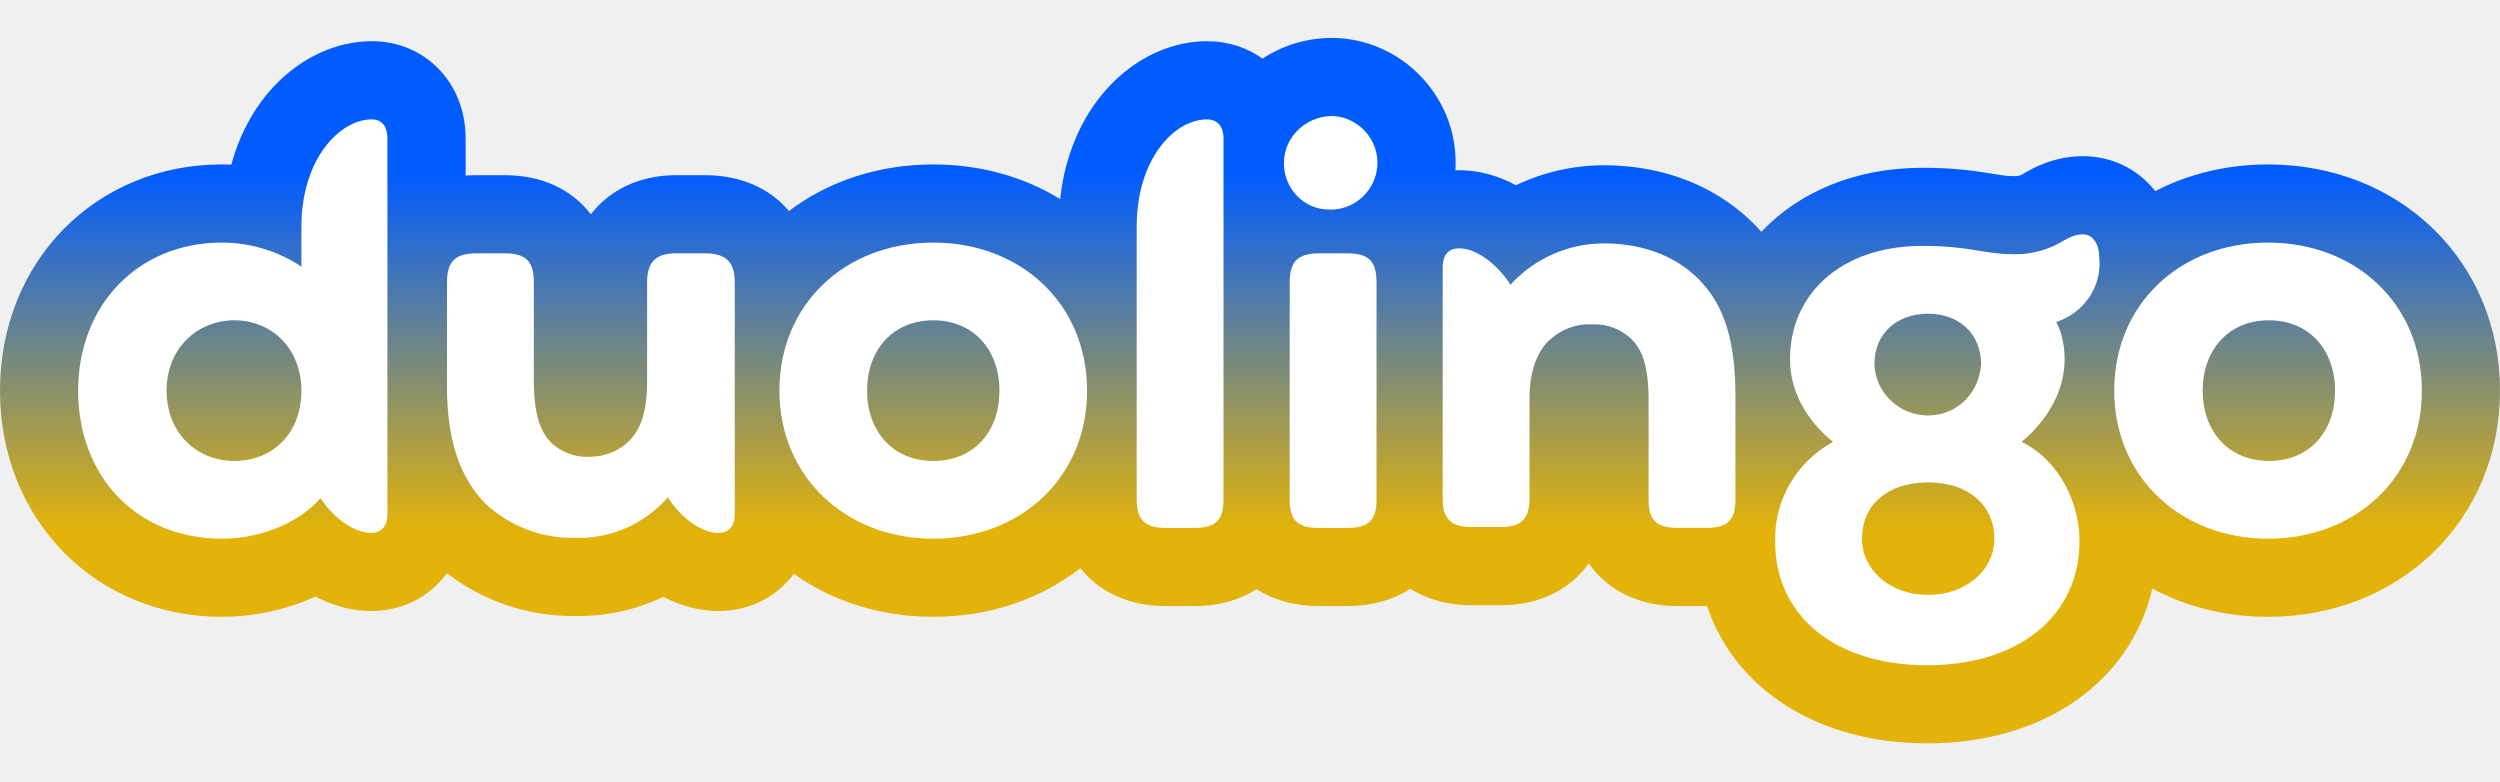
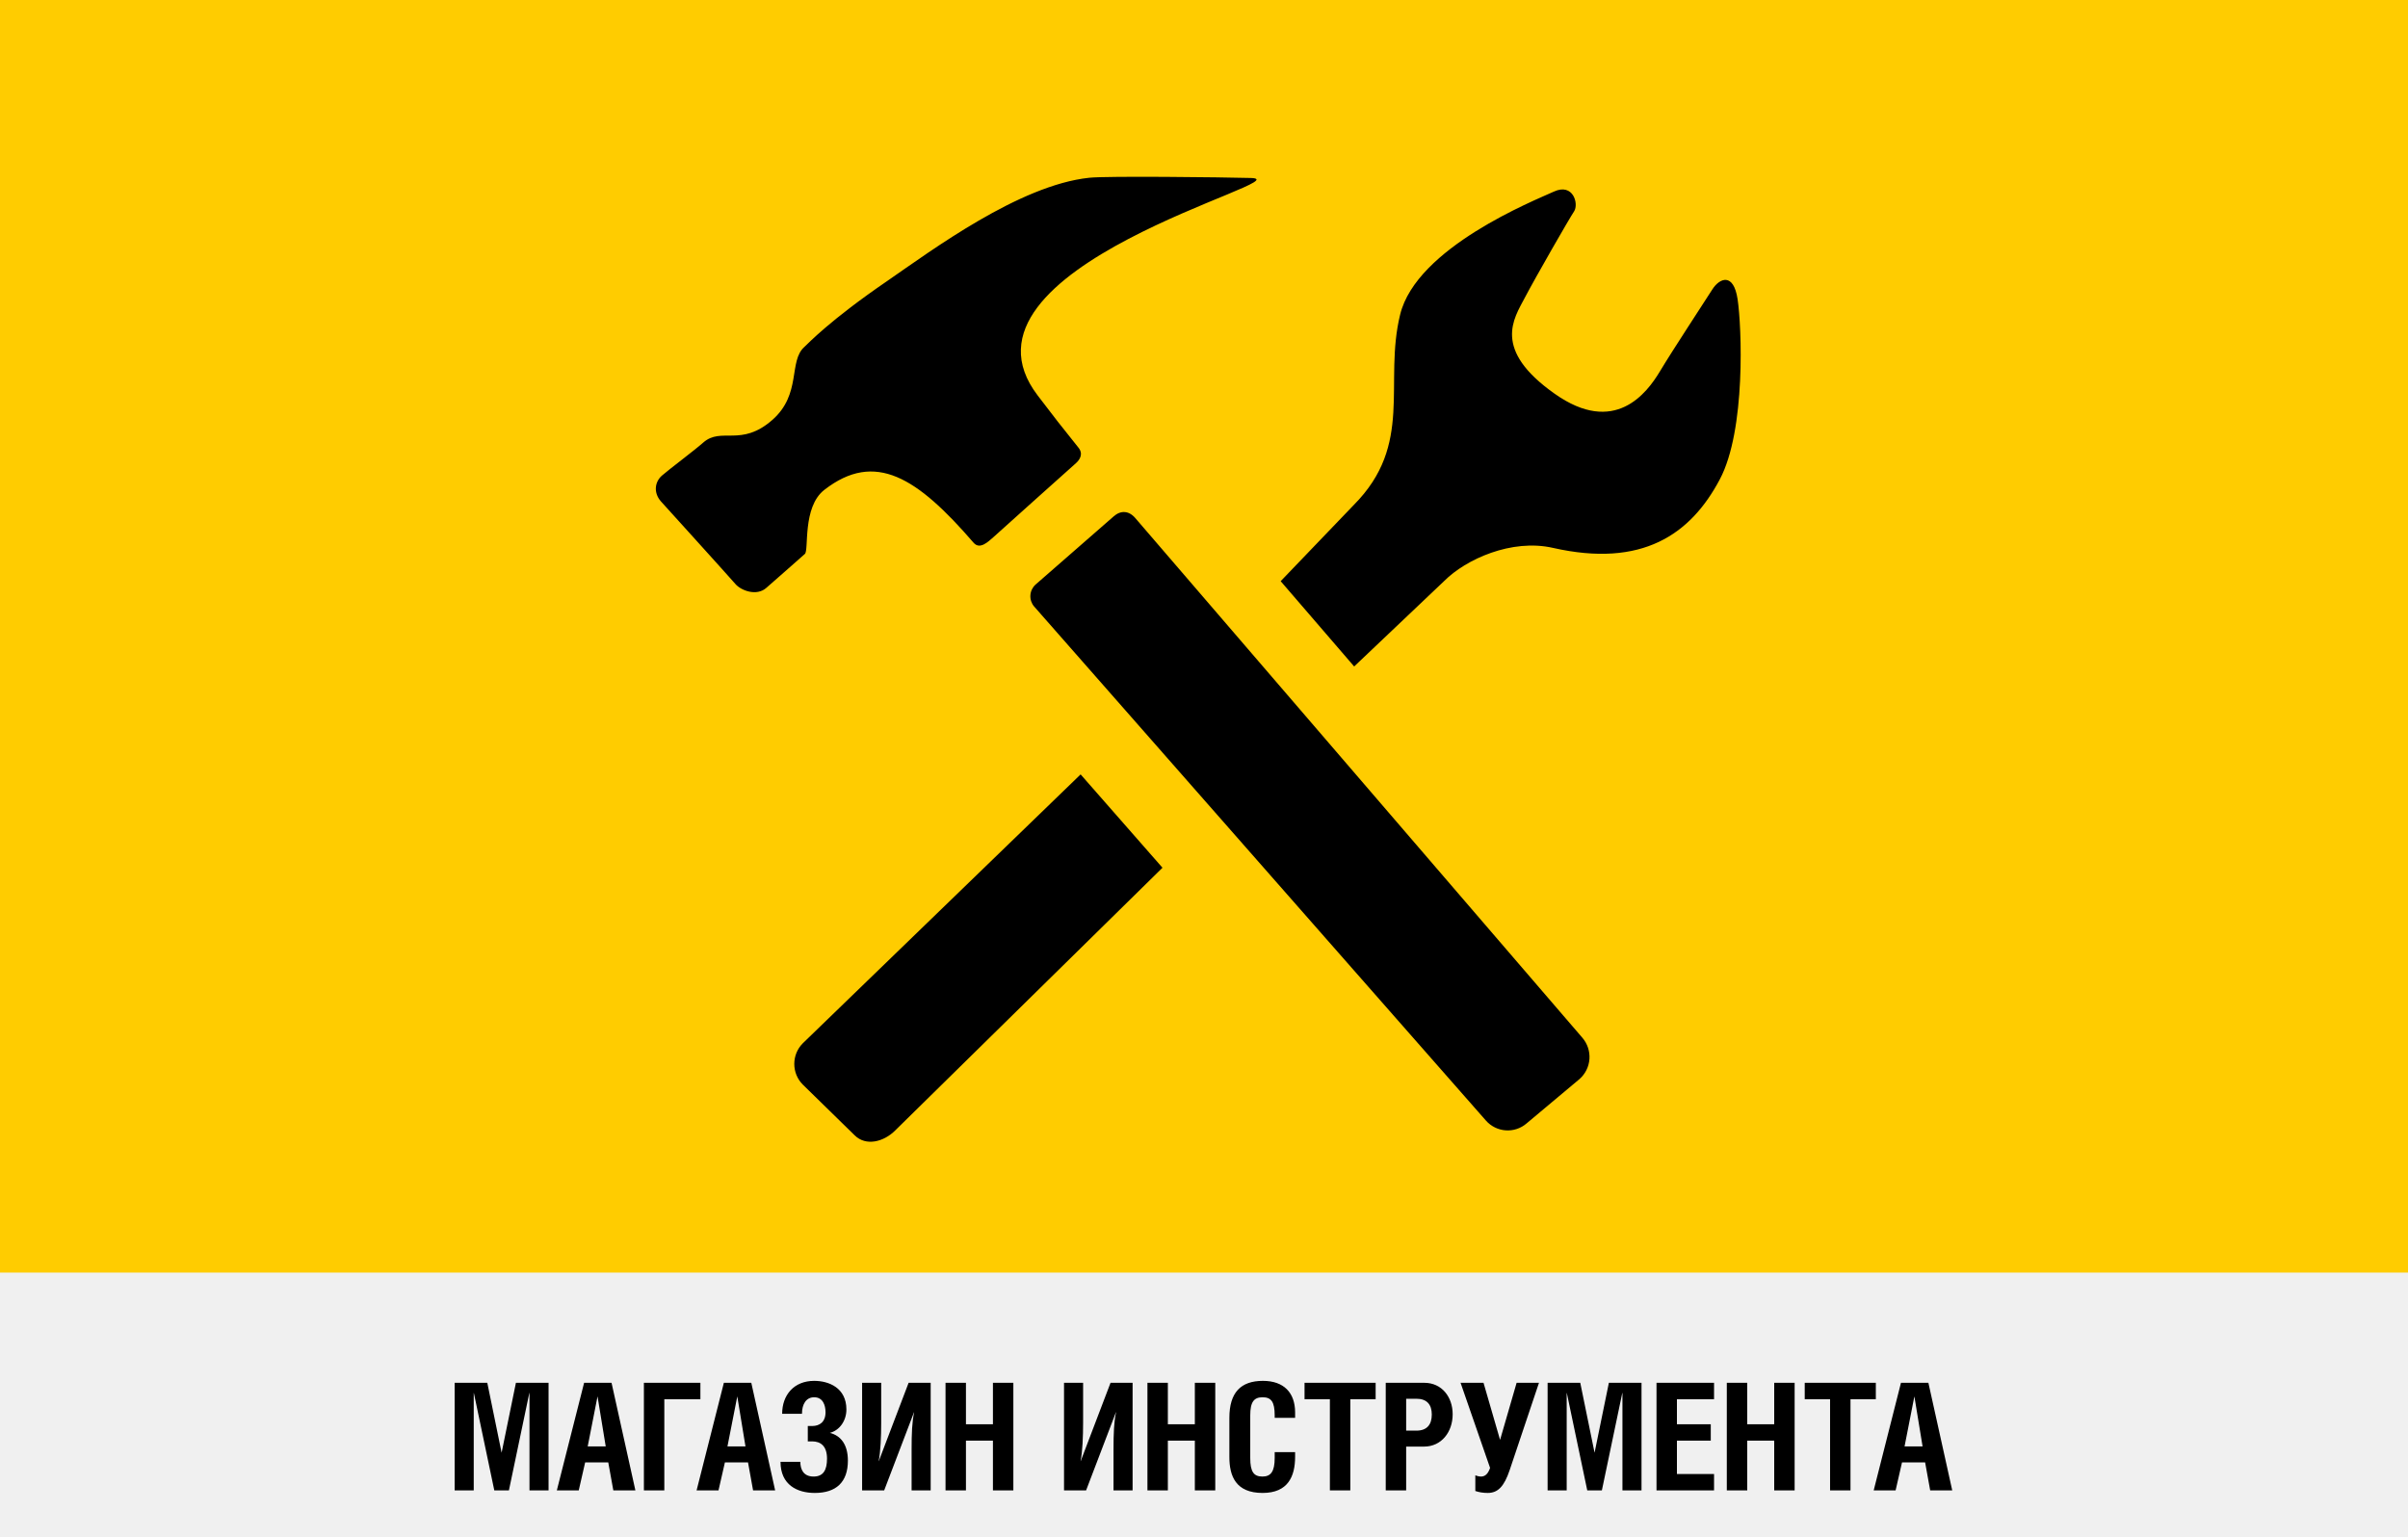
- <svg xmlns="http://www.w3.org/2000/svg" width="128" height="40" viewBox="0 0 128 40" fill="none">
-   <path d="M98.678 36.058C93.24 36.058 89.46 33.164 88.946 28.754C88.492 28.936 87.964 29.03 87.372 29.03H85.89C83.71 29.03 82.408 27.744 82.408 25.59V20.424C82.408 19.156 82.168 18.836 82.158 18.822C82.056 18.698 81.85 18.608 81.626 18.608L81.388 18.61C81.092 18.61 80.818 18.736 80.62 18.95C80.588 18.988 80.31 19.39 80.31 20.38V25.546C80.31 27.668 78.976 28.986 76.828 28.986H75.346C73.818 28.986 72.702 28.32 72.186 27.17C71.688 28.356 70.57 29.028 68.994 29.028H67.512C65.952 29.028 64.842 28.37 64.336 27.206C63.83 28.37 62.72 29.028 61.16 29.028H59.68C57.532 29.028 56.198 27.71 56.198 25.588V25.154C54.49 27.852 51.426 29.578 47.782 29.578C44.312 29.578 41.368 28.014 39.62 25.534V26.308C39.62 28.03 38.422 29.282 36.774 29.282C35.844 29.282 34.882 28.902 34.024 28.23C32.73 29.074 31.206 29.538 29.632 29.538H29.322C27.202 29.538 25.162 28.754 23.58 27.33C22.848 26.622 22.268 25.792 21.836 24.838V26.308C21.836 28.03 20.638 29.282 18.99 29.282C18.062 29.282 17.092 28.902 16.23 28.23C14.84 29.078 13.1 29.58 11.368 29.58C5.94 29.58 2 25.55 2 20C2 14.45 5.94 10.42 11.368 10.42C12.08 10.42 12.784 10.502 13.472 10.662C13.828 6.54 16.472 4.11 19.032 4.11C20.658 4.11 21.836 5.36 21.836 7.084V11.89C22.438 11.298 23.302 10.97 24.368 10.97H25.85C28.03 10.97 29.332 12.272 29.332 14.452V19.448C29.332 20.402 29.442 21.046 29.644 21.262C29.694 21.31 29.888 21.39 30.034 21.39C30.362 21.386 30.628 21.342 30.822 21.136C30.896 21.056 31.134 20.71 31.134 19.534V14.452C31.134 12.304 32.468 10.97 34.616 10.97H36.098C38.272 10.97 39.622 12.304 39.622 14.452V14.464C41.37 11.984 44.314 10.42 47.784 10.42C51.428 10.42 54.492 12.146 56.2 14.844V11.616C56.2 6.918 59.046 4.112 61.798 4.112C63.058 4.112 64.054 4.842 64.456 5.954C65.252 4.744 66.63 3.942 68.194 3.942L68.406 3.946C69.572 4.022 70.644 4.546 71.422 5.426C72.206 6.31 72.594 7.442 72.518 8.612C72.444 9.77 71.922 10.804 71.13 11.546C71.518 11.806 71.83 12.15 72.054 12.57C72.452 11.452 73.45 10.718 74.714 10.718C75.656 10.718 76.642 11.12 77.522 11.824C78.88 10.946 80.478 10.464 82.124 10.464C84.768 10.464 87.084 11.422 88.648 13.158C89.292 13.872 89.786 14.678 90.14 15.614C91.292 12.558 94.382 10.592 98.426 10.592C99.99 10.592 100.942 10.75 101.706 10.876C102.14 10.948 102.52 11.016 103 11.016C103.01 11.016 103.02 11.016 103.03 11.016C103.712 11.016 104.23 10.866 104.642 10.604C105.134 10.32 105.792 9.998 106.642 9.998C108.164 9.998 109.302 11.156 109.468 12.806C111.198 11.308 113.512 10.422 116.126 10.422C121.754 10.42 126 14.54 126 20C126 25.46 121.754 29.58 116.124 29.58C112.854 29.58 110.05 28.19 108.276 25.956C108.402 26.524 108.47 27.112 108.47 27.706C108.47 32.624 104.444 36.058 98.678 36.058ZM98.722 26.7C97.334 26.7 97.334 27.362 97.334 27.578C97.334 28.072 97.944 28.458 98.722 28.458C99.5 28.458 100.108 28.072 100.108 27.578C100.108 26.852 99.354 26.7 98.722 26.7ZM106.566 22.522C106.544 22.436 106.522 22.348 106.502 22.258C106.478 22.294 106.454 22.33 106.428 22.366C106.476 22.418 106.522 22.47 106.566 22.522ZM90.856 22.472C90.88 22.446 90.904 22.418 90.93 22.392C90.906 22.356 90.882 22.32 90.856 22.284V22.472ZM116.166 18.4C114.958 18.4 114.778 19.402 114.778 20C114.778 20.598 114.958 21.6 116.166 21.6C117.086 21.6 117.552 21.062 117.552 20C117.554 19.402 117.374 18.4 116.166 18.4ZM47.782 18.4C46.574 18.4 46.396 19.402 46.396 20C46.396 20.598 46.576 21.6 47.782 21.6C48.702 21.6 49.17 21.062 49.17 20C49.17 19.402 48.99 18.4 47.782 18.4ZM12.002 18.4C11.108 18.4 10.53 19.028 10.53 20C10.53 20.986 11.094 21.6 12.002 21.6C12.91 21.6 13.432 21.016 13.432 20C13.432 19.028 12.872 18.4 12.002 18.4ZM98.722 18.062C97.97 18.062 97.97 18.44 97.97 18.646C97.98 18.966 98.32 19.272 98.728 19.272C99.19 19.258 99.414 18.878 99.436 18.528C99.432 18.442 99.432 18.062 98.722 18.062ZM64.646 12.292C64.81 12.058 65.004 11.854 65.226 11.678C65.014 11.492 64.818 11.284 64.646 11.056V12.292Z" fill="white" />
-   <path d="M68.276 5.942C69.588 6.026 70.604 7.17 70.52 8.482C70.438 9.744 69.38 10.732 68.132 10.732C68.082 10.732 68.03 10.73 67.98 10.728C66.71 10.686 65.736 9.628 65.736 8.356C65.736 7.002 66.88 5.942 68.192 5.942H68.276ZM61.798 6.112C62.306 6.112 62.644 6.45 62.644 7.086V25.59C62.644 26.648 62.22 27.03 61.162 27.03H59.68C58.664 27.03 58.198 26.648 58.198 25.59V11.616C58.2 8.102 60.146 6.112 61.798 6.112ZM19.032 6.112C19.54 6.112 19.836 6.45 19.836 7.086V26.31C19.836 26.988 19.498 27.284 18.99 27.284C18.228 27.284 17.17 26.648 16.408 25.506C15.476 26.606 13.572 27.58 11.37 27.58C6.964 27.58 4 24.362 4 20C4 15.638 7.048 12.42 11.368 12.42C12.808 12.42 14.204 12.844 15.432 13.648V11.616C15.432 8.102 17.422 6.112 19.032 6.112ZM12.002 23.6C13.95 23.6 15.432 22.202 15.432 20C15.432 17.84 13.908 16.4 12.002 16.4C10.096 16.4 8.53 17.84 8.53 20C8.53 22.16 10.056 23.6 12.002 23.6ZM106.64 11.998C107.19 11.998 107.486 12.548 107.486 13.226C107.614 14.708 106.682 16.02 105.284 16.486C105.58 17.078 105.708 17.714 105.708 18.392C105.708 20.002 104.862 21.484 103.506 22.626C105.37 23.516 106.47 25.674 106.47 27.708C106.47 31.518 103.378 34.06 98.678 34.06C93.978 34.06 90.886 31.562 90.886 27.708C90.844 25.59 91.986 23.644 93.85 22.626C92.452 21.482 91.648 20 91.648 18.392C91.648 15.046 94.274 12.59 98.422 12.59C100.878 12.59 101.598 13.014 102.994 13.014C103.06 13.018 103.128 13.018 103.196 13.018C104.066 13.018 104.958 12.766 105.704 12.294C106.004 12.124 106.3 11.998 106.64 11.998ZM98.726 21.272C98.752 21.272 98.778 21.272 98.806 21.27C100.246 21.228 101.346 20.084 101.432 18.644C101.432 17.12 100.332 16.062 98.722 16.062C97.112 16.062 95.97 17.078 95.97 18.644C96.01 20.102 97.238 21.272 98.726 21.272ZM98.722 30.458C100.67 30.458 102.11 29.188 102.11 27.578C102.11 25.884 100.798 24.698 98.722 24.698C96.648 24.698 95.334 25.842 95.334 27.578C95.334 29.188 96.774 30.458 98.722 30.458ZM116.124 12.42C120.612 12.42 124 15.554 124 20C124 24.446 120.612 27.58 116.124 27.58C111.636 27.58 108.248 24.404 108.248 20C108.248 15.554 111.636 12.42 116.124 12.42ZM116.166 23.6C118.24 23.6 119.554 22.118 119.554 20C119.554 17.926 118.242 16.4 116.166 16.4C114.092 16.4 112.778 17.924 112.778 20C112.778 22.076 114.092 23.6 116.166 23.6ZM47.782 12.42C52.27 12.42 55.658 15.554 55.658 20C55.658 24.446 52.27 27.58 47.782 27.58C43.294 27.58 39.906 24.404 39.906 20C39.906 15.554 43.294 12.42 47.782 12.42ZM47.782 23.6C49.856 23.6 51.17 22.118 51.17 20C51.17 17.926 49.858 16.4 47.782 16.4C45.708 16.4 44.394 17.924 44.394 20C44.394 22.076 45.708 23.6 47.782 23.6ZM82.122 12.462C84.282 12.462 86.018 13.224 87.16 14.494C88.304 15.764 88.854 17.5 88.854 20.294V25.586C88.854 26.602 88.472 27.026 87.372 27.026H85.89C84.79 27.026 84.408 26.602 84.408 25.586V20.42C84.408 19.108 84.196 18.176 83.73 17.584C83.21 16.944 82.426 16.606 81.628 16.606C81.58 16.606 81.534 16.608 81.486 16.61C81.442 16.608 81.396 16.606 81.352 16.606C80.512 16.606 79.72 16.98 79.158 17.584C78.65 18.176 78.312 19.108 78.312 20.378V25.544C78.312 26.602 77.846 26.984 76.83 26.984H75.348C74.332 26.984 73.866 26.602 73.866 25.544V13.688C73.866 13.01 74.204 12.714 74.712 12.714C75.474 12.714 76.532 13.35 77.338 14.578C78.566 13.226 80.302 12.462 82.122 12.462ZM68.996 12.972C70.096 12.972 70.478 13.396 70.478 14.454V25.59C70.478 26.606 70.096 27.03 68.996 27.03H67.514C66.414 27.03 66.032 26.606 66.032 25.59V14.454C66.032 13.438 66.414 12.972 67.514 12.972H68.996ZM36.096 12.972C37.154 12.972 37.62 13.396 37.62 14.454V26.31C37.62 26.988 37.282 27.284 36.774 27.284C36.012 27.284 34.954 26.648 34.192 25.464C33.038 26.784 31.402 27.54 29.636 27.54C29.588 27.54 29.54 27.54 29.492 27.538C29.436 27.54 29.378 27.54 29.322 27.54C27.69 27.54 26.146 26.95 24.918 25.844C23.606 24.574 22.886 22.626 22.886 19.832V14.454C22.886 13.438 23.268 12.972 24.368 12.972H25.85C26.95 12.972 27.332 13.396 27.332 14.454V19.45C27.332 21.144 27.628 22.032 28.178 22.626C28.654 23.102 29.352 23.392 30.032 23.392C30.078 23.392 30.124 23.39 30.168 23.388C30.972 23.388 31.734 23.092 32.286 22.498C32.836 21.906 33.132 20.974 33.132 19.534V14.452C33.132 13.394 33.598 12.97 34.614 12.97H36.096V12.972ZM68.406 1.942H68.278H68.194C66.882 1.942 65.66 2.332 64.642 3.002C63.854 2.436 62.88 2.11 61.8 2.11C58.372 2.11 54.838 5.102 54.278 10.192C52.436 9.062 50.218 8.42 47.784 8.42C44.942 8.42 42.394 9.296 40.394 10.802C39.422 9.644 37.926 8.97 36.098 8.97H34.616C32.756 8.97 31.218 9.72 30.25 10.972C29.292 9.71 27.752 8.97 25.852 8.97H24.37C24.19 8.97 24.012 8.976 23.84 8.99V7.084C23.84 4.248 21.774 2.11 19.036 2.11C16.026 2.11 12.932 4.42 11.844 8.428C11.686 8.422 11.53 8.418 11.372 8.418C4.888 8.42 0 13.398 0 20C0 26.602 4.888 31.58 11.368 31.58C13.038 31.58 14.69 31.208 16.146 30.542C17.06 31.022 18.034 31.284 18.99 31.284C20.62 31.284 22.012 30.54 22.882 29.35C24.728 30.768 26.986 31.54 29.322 31.54L29.492 31.538L29.636 31.54C31.15 31.54 32.626 31.198 33.964 30.556C34.866 31.026 35.826 31.284 36.776 31.284C38.39 31.284 39.774 30.554 40.644 29.38C42.606 30.774 45.06 31.58 47.784 31.58C50.694 31.58 53.296 30.66 55.318 29.088C56.278 30.312 57.804 31.03 59.682 31.03H61.164C62.394 31.03 63.472 30.722 64.34 30.166C65.208 30.722 66.286 31.03 67.516 31.03H68.998C70.244 31.03 71.334 30.714 72.206 30.146C73.068 30.688 74.134 30.988 75.348 30.988H76.83C78.81 30.988 80.398 30.19 81.346 28.842C82.29 30.216 83.89 31.03 85.892 31.03H87.374C87.384 31.03 87.392 31.03 87.402 31.03C88.82 35.276 93.066 38.06 98.68 38.06C104.658 38.06 109.084 34.904 110.198 30.134C111.922 31.06 113.936 31.582 116.126 31.582C122.894 31.58 128 26.602 128 20C128 13.398 122.894 8.42 116.124 8.42C114 8.42 112.04 8.91 110.35 9.786C109.474 8.676 108.16 7.996 106.64 7.996C105.164 7.996 104.08 8.616 103.724 8.82L103.648 8.864L103.574 8.912C103.474 8.976 103.324 9.018 103.202 9.018L103.11 9.014H103C102.738 9.014 102.514 8.978 102.032 8.9C101.24 8.77 100.154 8.59 98.428 8.59C95.014 8.59 92.112 9.822 90.182 11.868C90.168 11.852 90.152 11.836 90.138 11.818C88.19 9.654 85.344 8.462 82.126 8.462C80.55 8.462 79.012 8.818 77.618 9.484C76.692 8.986 75.704 8.716 74.716 8.716C74.65 8.716 74.582 8.718 74.516 8.72C74.62 7.022 74.054 5.382 72.92 4.1C71.79 2.822 70.232 2.058 68.536 1.95L68.406 1.942Z" fill="url(#paint0_linear_11_325)" />
-   <defs>
-     <linearGradient id="paint0_linear_11_325" x1="64" y1="2.298" x2="64" y2="27.158" gradientUnits="userSpaceOnUse">
-       <stop offset="0.266" stop-color="#005CFF" />
-       <stop offset="1" stop-color="#E3B309" />
-     </linearGradient>
-   </defs>
+ <svg xmlns="http://www.w3.org/2000/svg" width="210" height="134" viewBox="0 0 210 134" fill="none">
+   <path d="M39.65 120.614V130H41.314V121.511H41.327L43.108 130H44.382L46.163 121.498H46.176V130H47.84V120.614H44.993L43.745 126.711L42.497 120.614H39.65ZM48.561 130H50.472L51.031 127.556H53.046L53.488 130H55.412L53.332 120.614H50.94L48.561 130ZM51.252 126.165L52.11 121.797L52.825 126.165H51.252ZM56.154 120.614V130H57.935V122.044H61.081V120.614H56.154ZM60.749 130H62.66L63.219 127.556H65.234L65.676 130H67.6L65.52 120.614H63.128L60.749 130ZM63.44 126.165L64.298 121.797L65.013 126.165H63.44ZM69.94 123.318C69.94 122.473 70.304 121.875 71.006 121.875C71.76 121.875 71.994 122.564 71.994 123.188C71.994 124.02 71.487 124.384 70.824 124.384H70.447V125.723H70.824C71.565 125.723 72.124 126.126 72.124 127.231C72.124 128.206 71.812 128.791 70.954 128.791C70.057 128.791 69.797 128.154 69.797 127.504H68.068C68.068 129.519 69.524 130.221 71.058 130.221C72.917 130.221 73.944 129.285 73.944 127.4C73.944 125.983 73.307 125.216 72.371 124.982C73.229 124.761 73.814 123.916 73.814 122.941C73.814 121.043 72.267 120.445 71.006 120.445C69.238 120.445 68.211 121.68 68.211 123.318H69.94ZM75.184 120.614V130H77.108L79.708 123.188H79.721C79.539 124.033 79.5 125.021 79.5 126.451V130H81.164V120.614H79.24L76.64 127.439H76.627C76.796 126.659 76.848 125.242 76.848 124.124V120.614H75.184ZM84.24 120.614H82.459V130H84.24V125.658H86.593V130H88.374V120.614H86.593V124.228H84.24V120.614ZM92.793 120.614V130H94.717L97.317 123.188H97.33C97.148 124.033 97.109 125.021 97.109 126.451V130H98.773V120.614H96.849L94.249 127.439H94.236C94.405 126.659 94.457 125.242 94.457 124.124V120.614H92.793ZM101.848 120.614H100.067V130H101.848V125.658H104.201V130H105.982V120.614H104.201V124.228H101.848V120.614ZM112.946 123.669V123.201C112.946 121.472 111.958 120.445 110.138 120.445C108.201 120.445 107.213 121.472 107.213 123.669V127.088C107.213 128.752 107.772 130.221 110.112 130.221C112.335 130.221 112.946 128.765 112.946 127.062V126.659H111.165V127.166C111.165 128.375 110.814 128.791 110.099 128.791C109.345 128.791 109.033 128.388 109.033 127.166V123.461C109.033 122.278 109.358 121.875 110.112 121.875C110.866 121.875 111.165 122.278 111.165 123.461V123.669H112.946ZM117.759 122.044H119.969V120.614H113.768V122.044H115.978V130H117.759V122.044ZM122.63 126.178H124.19C125.711 126.178 126.686 124.904 126.686 123.357C126.686 121.849 125.737 120.614 124.216 120.614H120.849V130H122.63V126.178ZM122.63 122.005H123.527C124.424 122.005 124.866 122.499 124.866 123.383C124.866 124.28 124.424 124.787 123.527 124.787H122.63V122.005ZM127.375 120.614L129.949 128.037C129.767 128.57 129.507 128.791 129.156 128.791C128.922 128.791 128.766 128.713 128.662 128.687V130.052C128.974 130.156 129.325 130.221 129.741 130.221C130.612 130.221 131.171 129.688 131.665 128.206L134.213 120.614H132.263L130.82 125.593L129.377 120.614H127.375ZM134.966 120.614V130H136.63V121.511H136.643L138.424 130H139.698L141.479 121.498H141.492V130H143.156V120.614H140.309L139.061 126.711L137.813 120.614H134.966ZM144.463 120.614V130H149.481V128.57H146.244V125.658H149.195V124.228H146.244V122.044H149.481V120.614H144.463ZM152.375 120.614H150.594V130H152.375V125.658H154.728V130H156.509V120.614H154.728V124.228H152.375V120.614ZM161.38 122.044H163.59V120.614H157.389V122.044H159.599V130H161.38V122.044ZM163.403 130H165.314L165.873 127.556H167.888L168.33 130H170.254L168.174 120.614H165.782L163.403 130ZM166.094 126.165L166.952 121.797L167.667 126.165H166.094Z" fill="black" />
+   <rect width="210" height="111" fill="#FFCC00" />
+   <path d="M71.891 42.727C76.323 39.284 79.999 41.659 84.906 47.34C85.457 47.981 86.198 47.23 86.621 46.865C87.039 46.494 93.513 40.666 93.832 40.4C94.145 40.12 94.525 39.597 94.026 39.013C92.825 37.527 91.648 36.021 90.497 34.496C81.909 23.262 113.991 15.643 109.065 15.524C106.557 15.458 96.496 15.339 94.99 15.505C88.896 16.146 81.244 21.842 77.392 24.497C72.352 27.945 70.471 29.969 70.162 30.249C68.737 31.494 69.934 34.367 67.35 36.633C64.619 39.023 62.914 37.213 61.332 38.6C60.548 39.293 58.354 40.937 57.727 41.483C57.095 42.039 56.981 42.974 57.627 43.72C57.627 43.72 63.631 50.351 64.135 50.94C64.633 51.52 65.992 52.023 66.828 51.278C67.668 50.536 69.83 48.651 70.191 48.318C70.561 48.005 69.953 44.228 71.891 42.727ZM99.004 45.183C98.434 44.523 97.727 44.504 97.118 45.045L90.307 50.992C90.044 51.231 89.884 51.562 89.86 51.917C89.836 52.271 89.95 52.621 90.179 52.892L129.575 97.728C130.497 98.787 132.093 98.896 133.143 97.98L137.75 94.118C138.257 93.671 138.568 93.043 138.614 92.368C138.66 91.694 138.438 91.029 137.997 90.517L99.004 45.183ZM151.535 26.102C151.183 23.756 149.967 24.245 149.335 25.238C148.704 26.24 145.911 30.473 144.761 32.392C143.621 34.291 140.809 38.049 135.575 34.339C130.122 30.487 132.017 27.798 132.967 25.988C133.922 24.169 136.852 19.068 137.275 18.436C137.698 17.795 137.204 15.933 135.513 16.712C133.817 17.491 123.529 21.581 122.104 27.447C120.645 33.413 123.324 38.747 118.066 44.043L111.687 50.693L118.095 58.132L125.951 50.674C127.823 48.793 131.822 46.965 135.442 47.791C143.198 49.544 147.431 46.632 149.981 41.816C152.271 37.512 151.891 28.449 151.535 26.102ZM70.01 91.002C69.535 91.48 69.269 92.127 69.269 92.802C69.269 93.476 69.535 94.124 70.01 94.602L74.528 99.02C75.516 100.012 77.083 99.594 78.071 98.602L101.379 75.688L94.24 67.546L70.01 91.002Z" fill="black" />
</svg>
